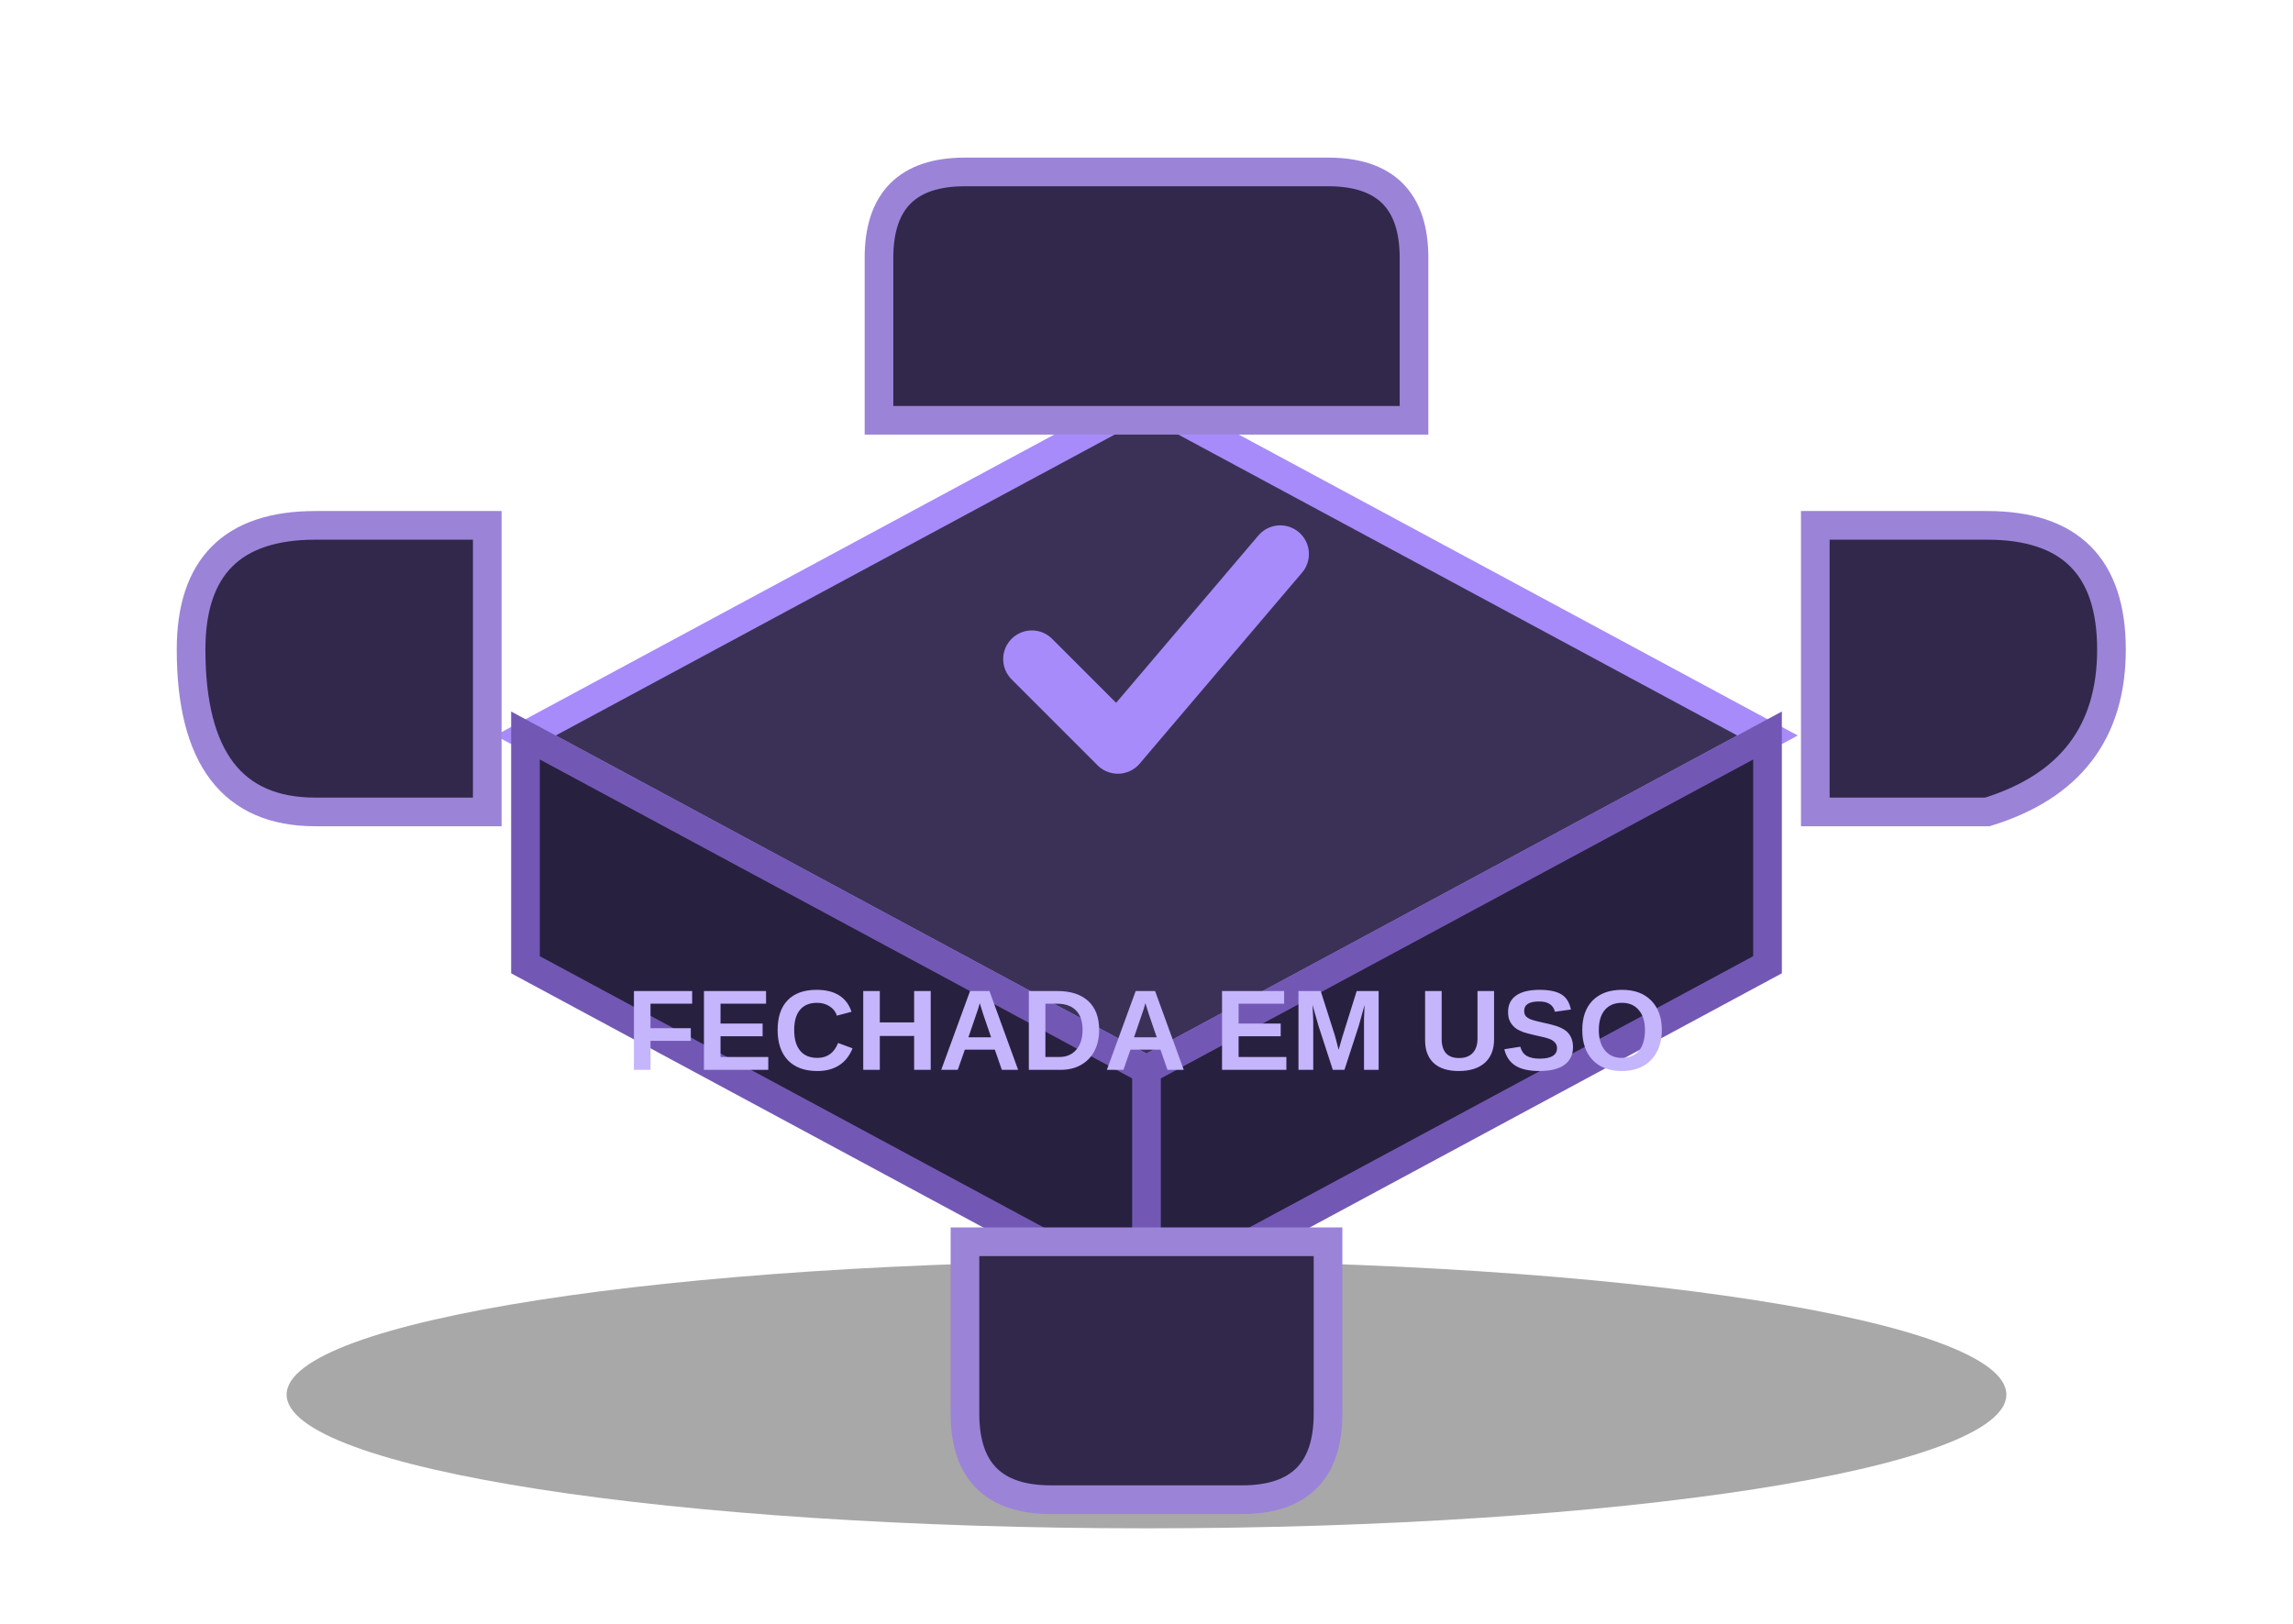
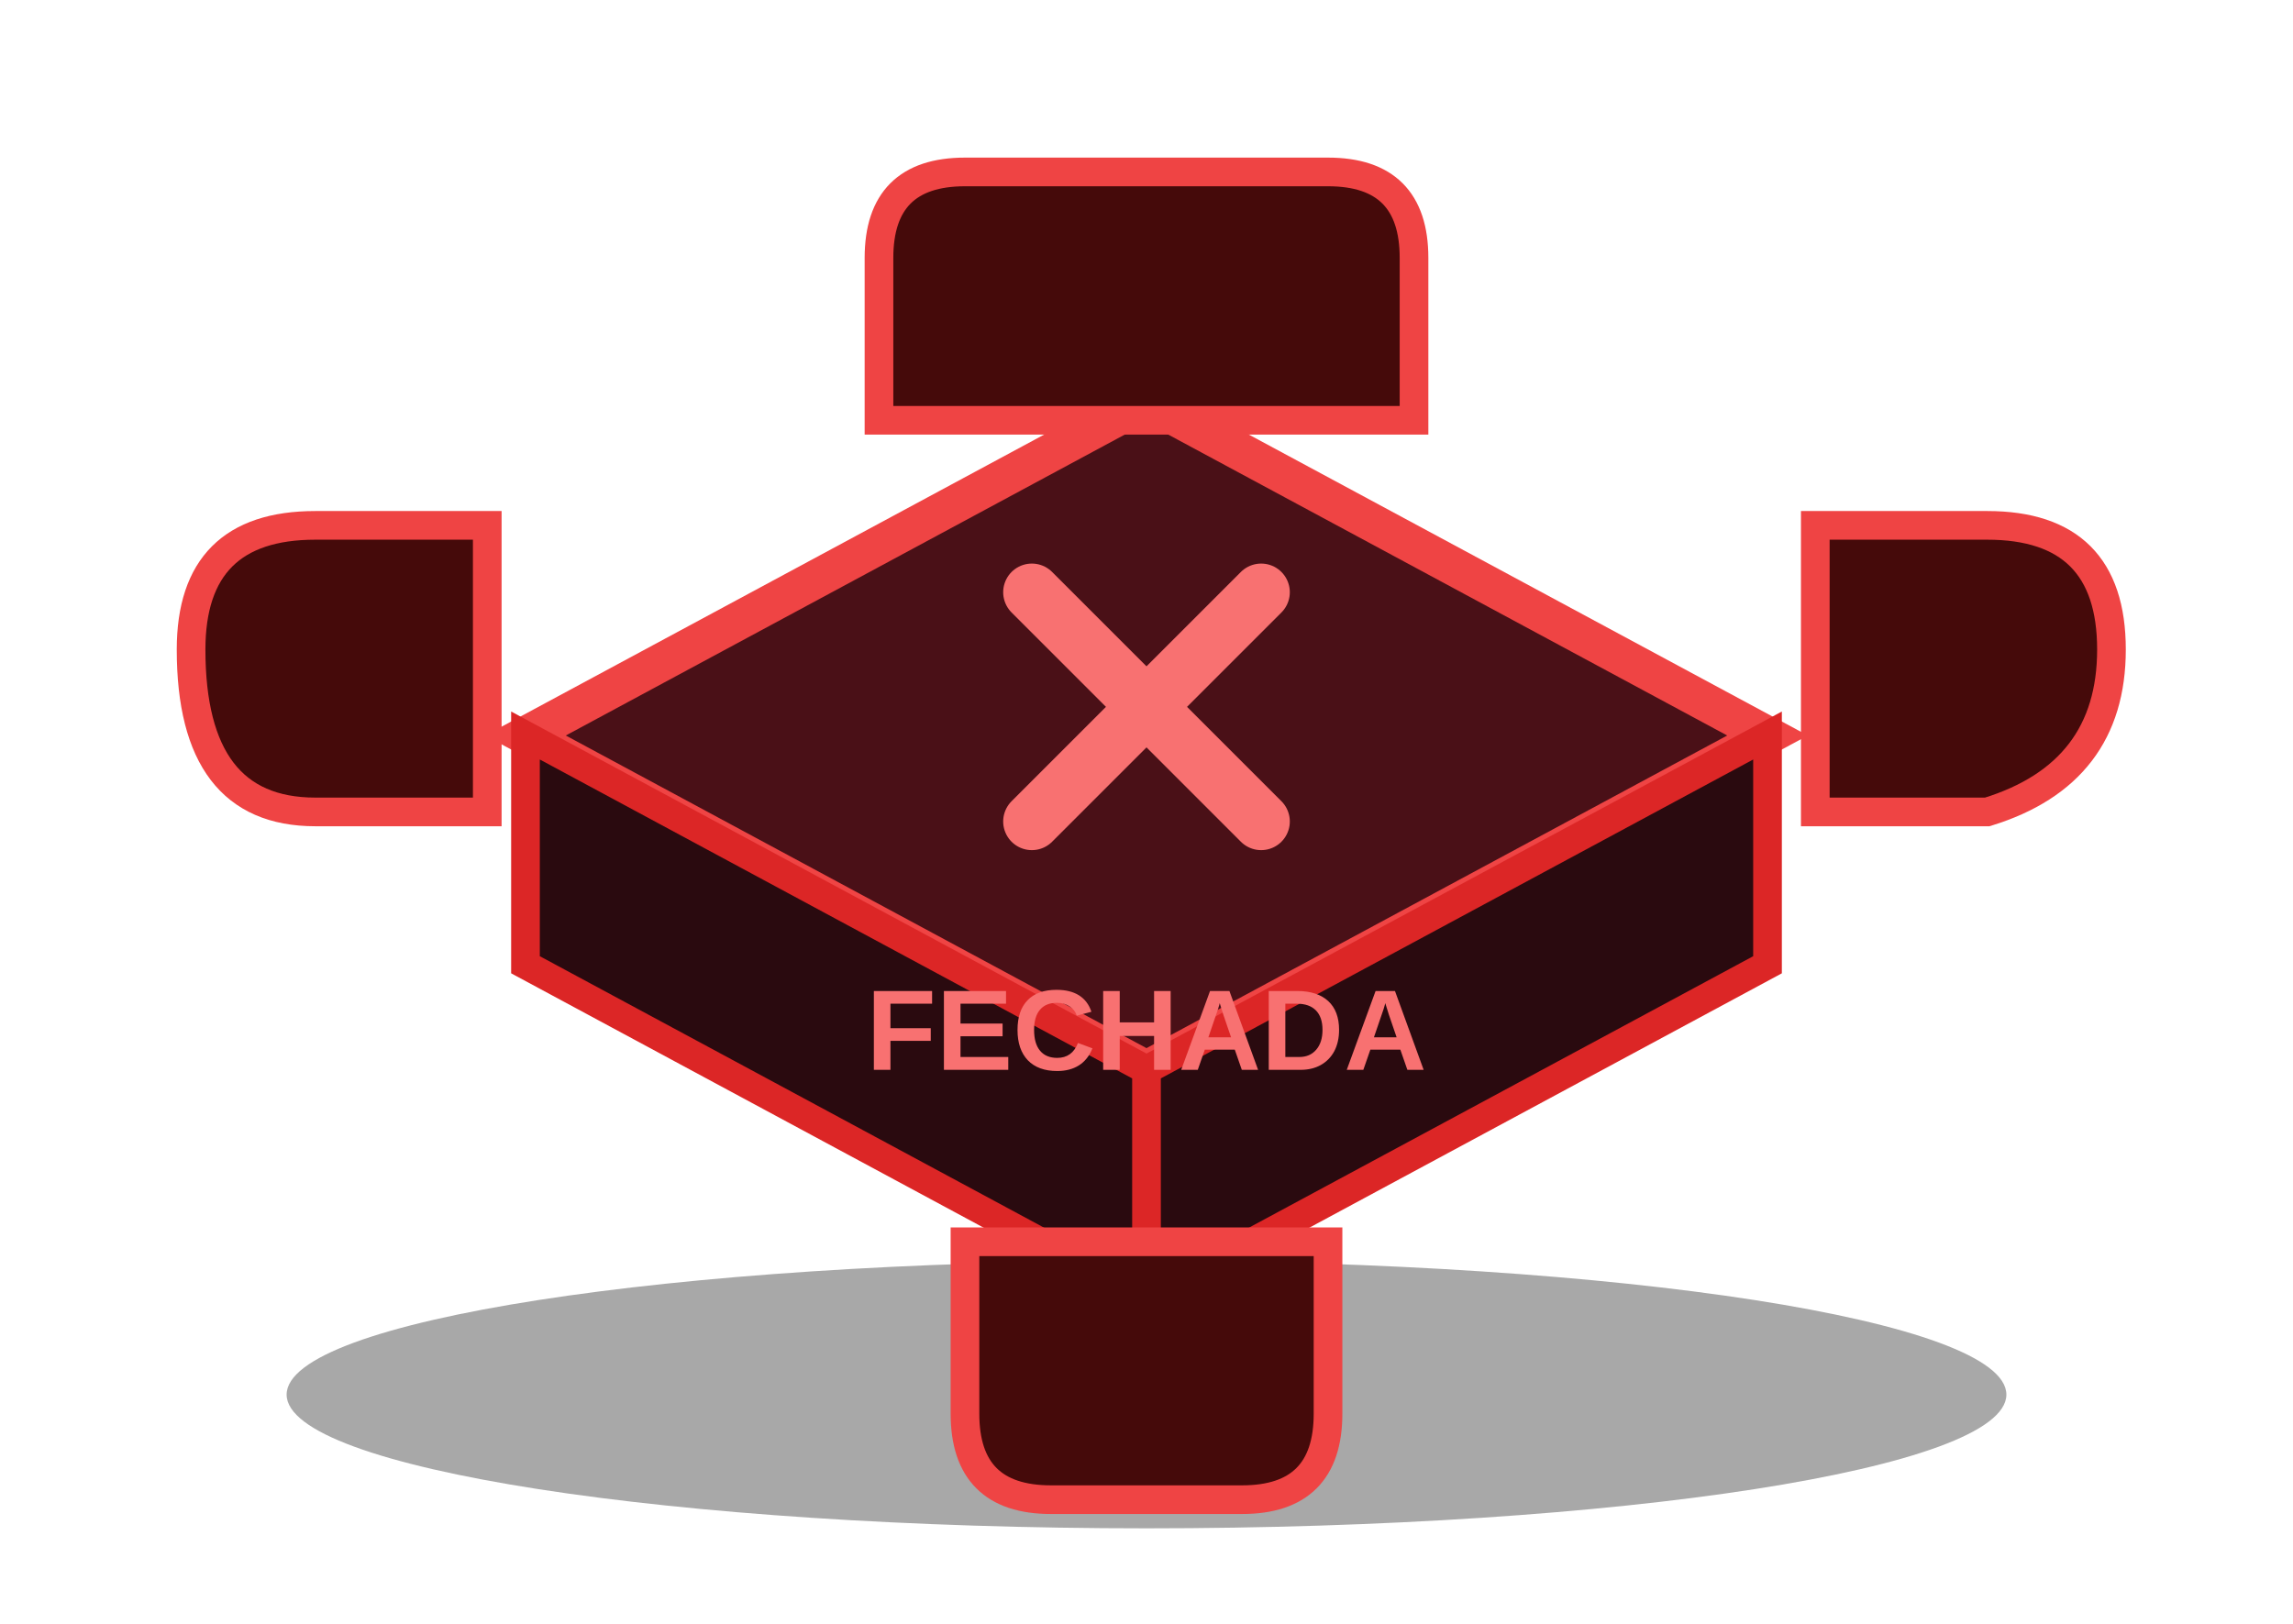
<svg xmlns="http://www.w3.org/2000/svg" viewBox="0 0 240 170">
  <ellipse cx="120" cy="146" rx="90" ry="14" fill="#000" opacity=".34" />
-   <path d="M55 77 120 42l65 35-65 35z" fill="#3B3157" stroke="#A78BFA" stroke-width="3" />
-   <path d="M55 77v24l65 35v-24zM185 77v24l-65 35v-24z" fill="#28203F" stroke="#7258B4" stroke-width="3" />
-   <g fill="#31284B" stroke="#9B83D8" stroke-width="3">
+   <path d="M55 77 120 42l65 35-65 35z" fill="#4A1017" stroke="#EF4444" stroke-width="4" />
+   <path d="M55 77v24l65 35v-24zM185 77v24l-65 35v-24z" fill="#2A0A0F" stroke="#DC2626" stroke-width="3" />
+   <g fill="#450A0A" stroke="#EF4444" stroke-width="3">
    <path d="M20 68q0-13 13-13h18v30H33q-13 0-13-17z" />
    <path d="M190 55h18q13 0 13 13t-13 17h-18z" />
    <path d="M101 18h38q9 0 9 9v17h-56V27q0-9 9-9z" />
    <path d="M101 130h38v18q0 9-9 9h-20q-9 0-9-9z" />
  </g>
-   <path d="m108 69 9 9 17-20" fill="none" stroke="#A78BFA" stroke-width="6" stroke-linecap="round" stroke-linejoin="round" />
-   <text x="120" y="112" text-anchor="middle" fill="#C4B5FD" font-family="Arial" font-size="12" font-weight="900">FECHADA EM USO</text>
+   <path d="M108 62l24 24M132 62l-24 24" stroke="#F87171" stroke-width="6" stroke-linecap="round" />
+   <text x="120" y="112" text-anchor="middle" fill="#F87171" font-family="Arial" font-size="12" font-weight="900">FECHADA</text>
</svg>
